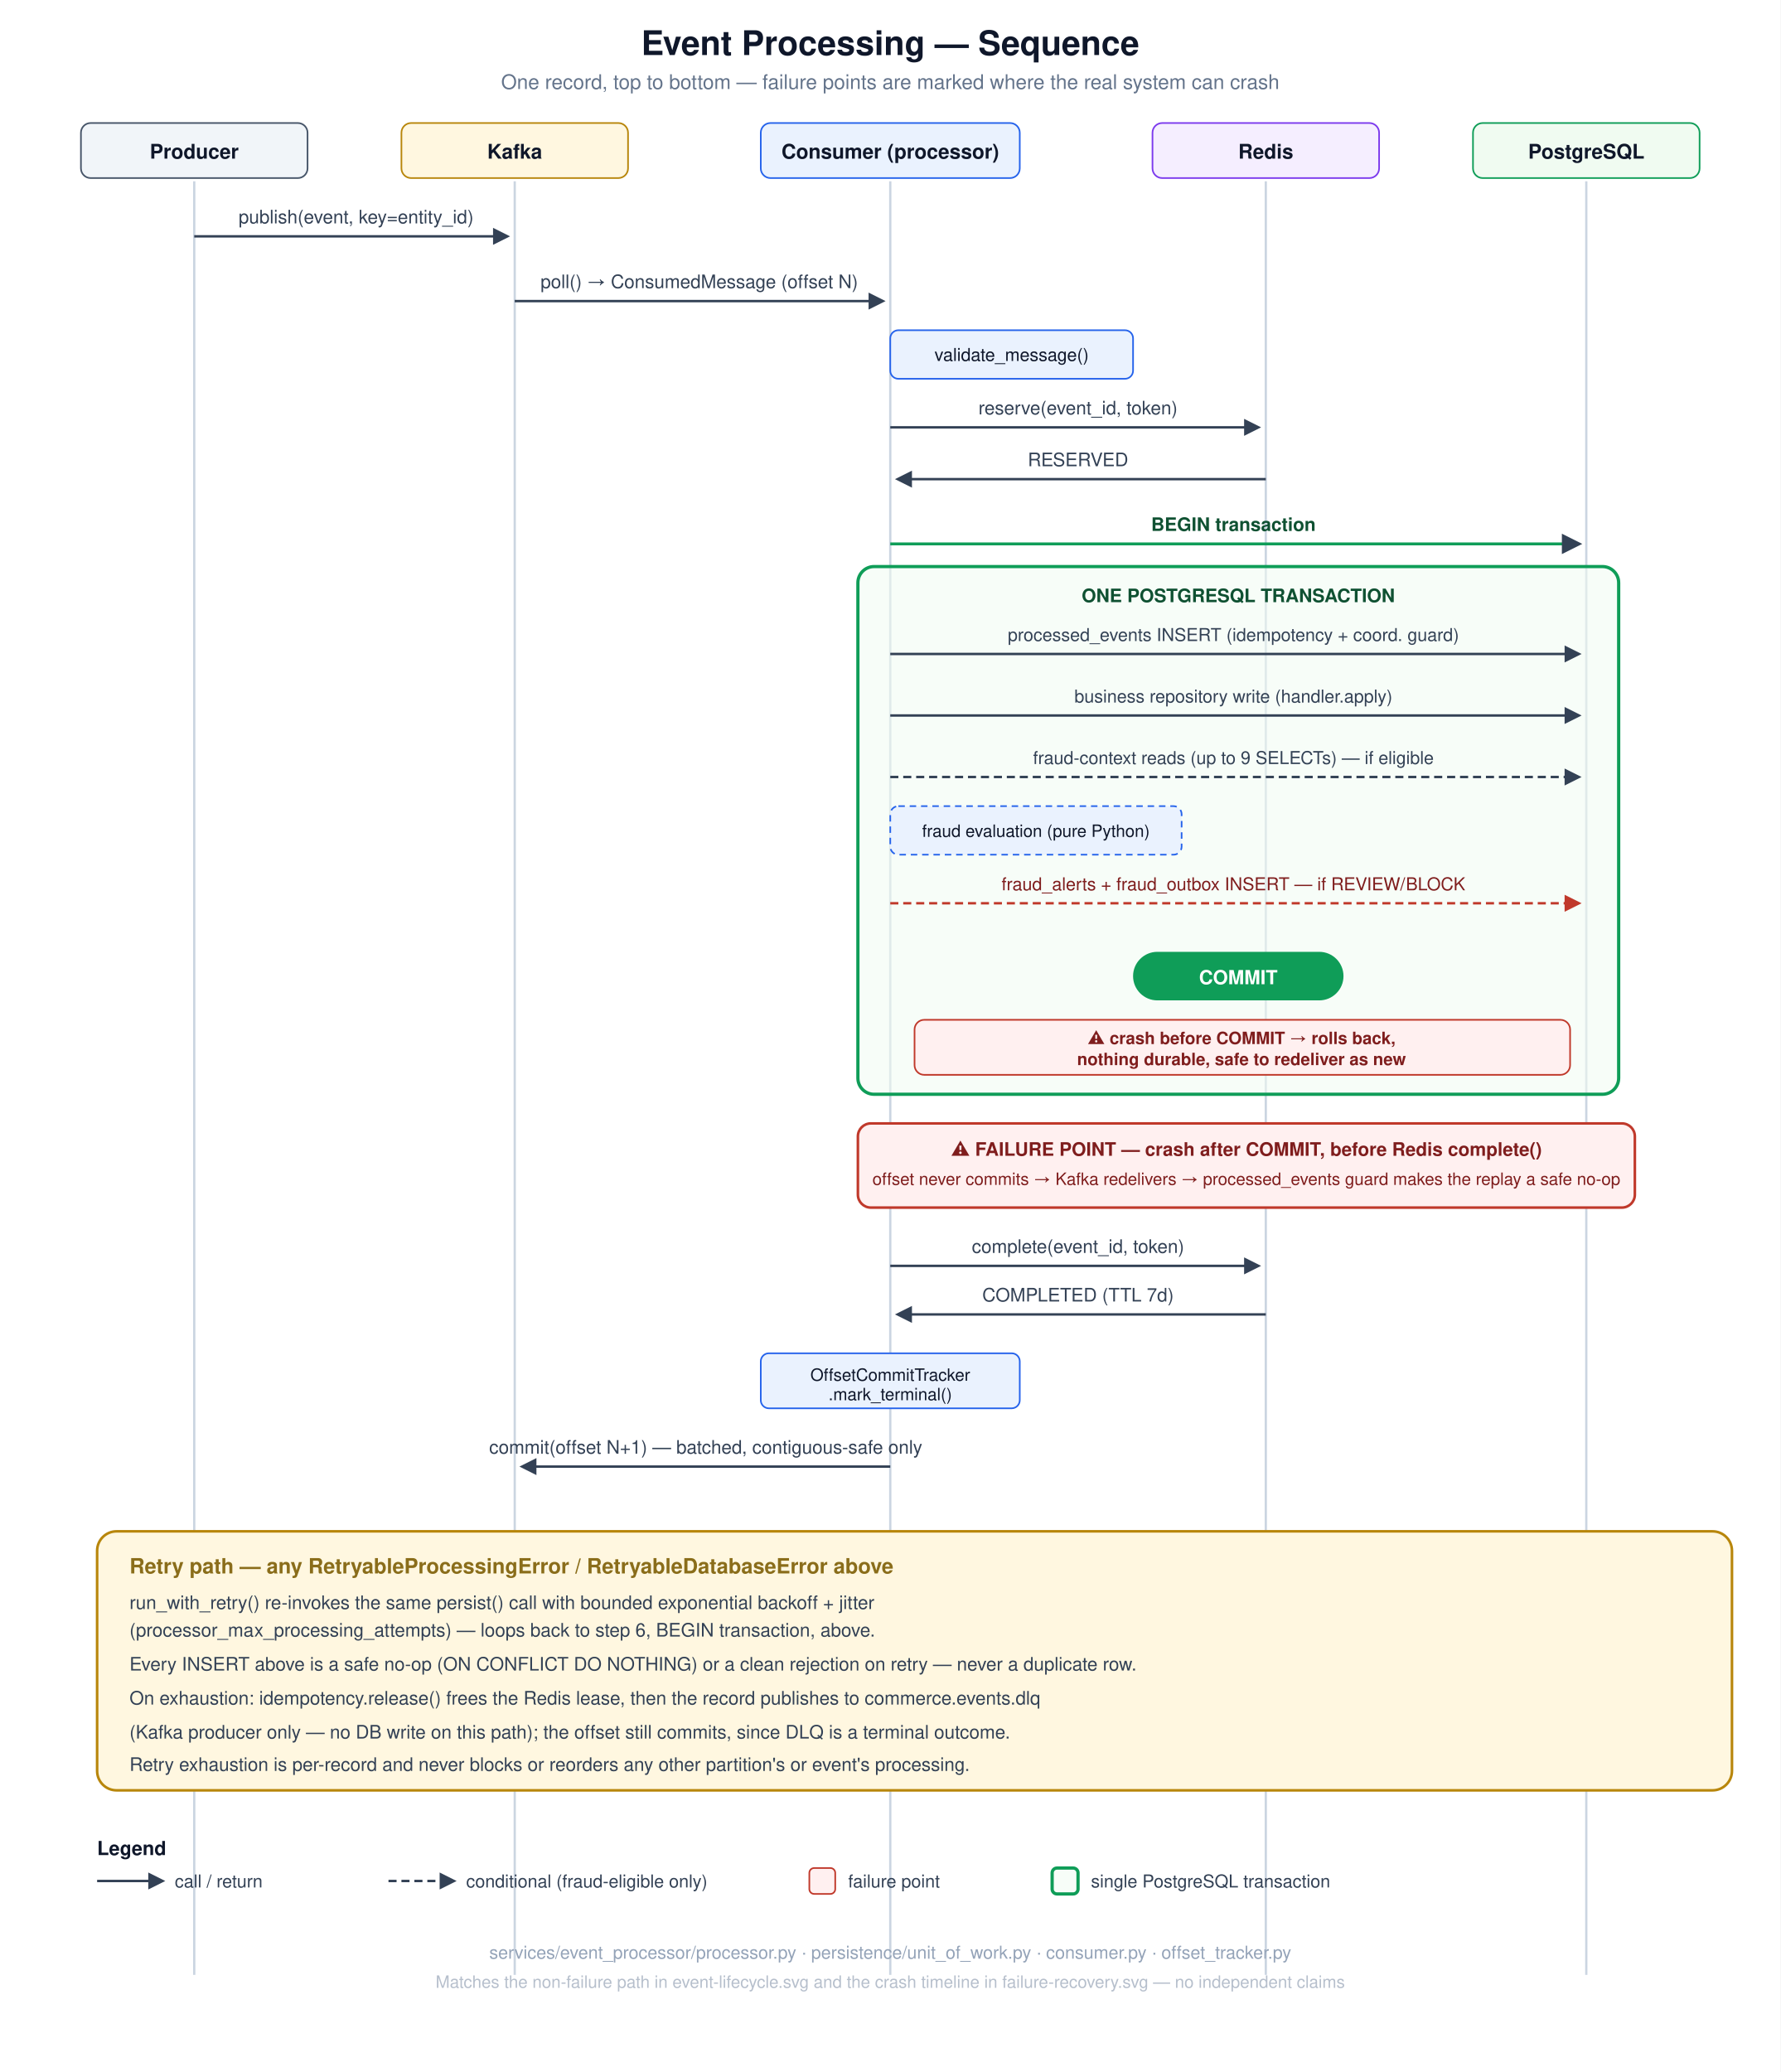
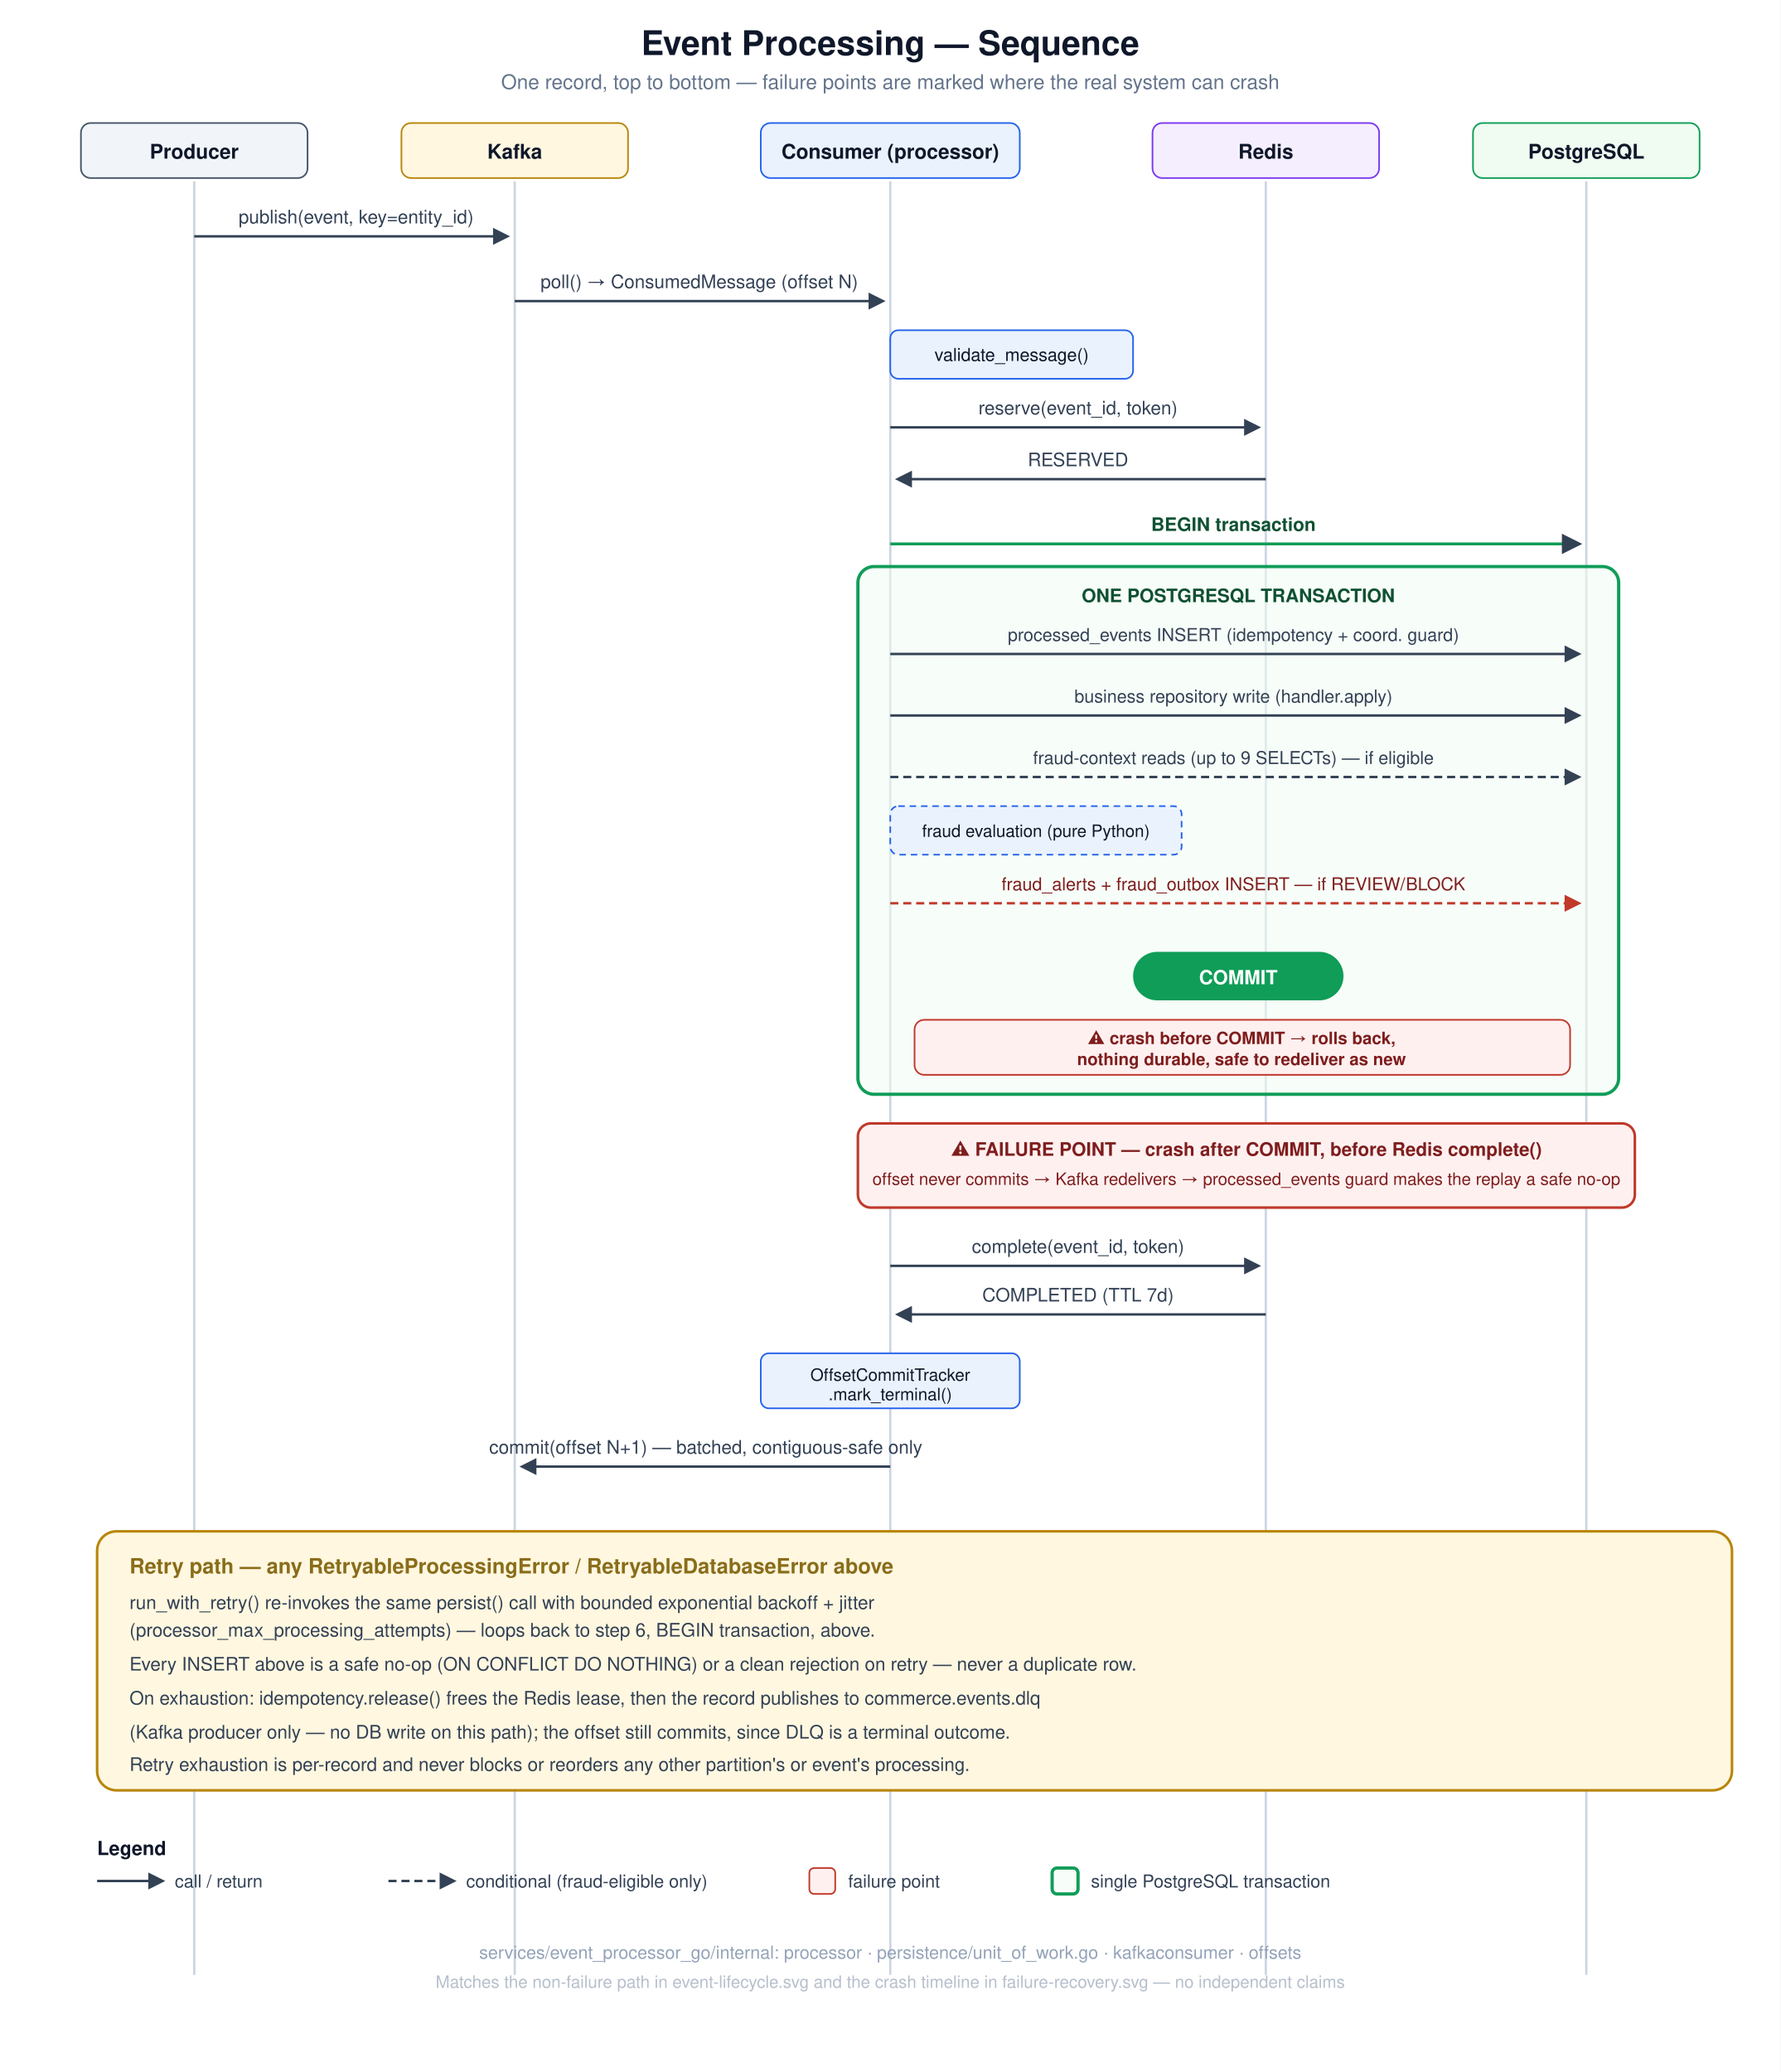
<svg xmlns="http://www.w3.org/2000/svg" viewBox="0 0 1100 1280" font-family="-apple-system, 'Segoe UI', Helvetica, Arial, sans-serif">
  <defs>
    <marker id="sarrow" viewBox="0 0 10 10" refX="8" refY="5" markerWidth="7" markerHeight="7" orient="auto-start-reverse">
      <path d="M0,0 L10,5 L0,10 z" fill="#334155" />
    </marker>
    <marker id="sarrowRed" viewBox="0 0 10 10" refX="8" refY="5" markerWidth="7" markerHeight="7" orient="auto-start-reverse">
      <path d="M0,0 L10,5 L0,10 z" fill="#c0392b" />
    </marker>
  </defs>
  <rect x="0" y="0" width="1100" height="1280" fill="#ffffff" />
  <text x="550" y="34" text-anchor="middle" font-size="21" font-weight="700" fill="#0f172a">Event Processing — Sequence</text>
  <text x="550" y="55" text-anchor="middle" font-size="12.5" fill="#64748b">One record, top to bottom — failure points are marked where the real system can crash</text>
  <g font-size="12.5" font-weight="700">
    <rect x="50" y="76" width="140" height="34" rx="6" fill="#F1F5F9" stroke="#475569" />
    <text x="120" y="98" text-anchor="middle" fill="#0f172a">Producer</text>
    <rect x="248" y="76" width="140" height="34" rx="6" fill="#FFF7E0" stroke="#B8860B" />
    <text x="318" y="98" text-anchor="middle" fill="#0f172a">Kafka</text>
    <rect x="470" y="76" width="160" height="34" rx="6" fill="#EAF2FE" stroke="#2563EB" />
    <text x="550" y="98" text-anchor="middle" fill="#0f172a">Consumer (processor)</text>
    <rect x="712" y="76" width="140" height="34" rx="6" fill="#F5EEFF" stroke="#7C3AED" />
    <text x="782" y="98" text-anchor="middle" fill="#0f172a">Redis</text>
    <rect x="910" y="76" width="140" height="34" rx="6" fill="#F0FBF1" stroke="#0f9d58" />
    <text x="980" y="98" text-anchor="middle" fill="#0f172a">PostgreSQL</text>
  </g>
  <g stroke="#cbd5e1" stroke-width="1.4">
    <line x1="120" y1="112" x2="120" y2="1220" />
    <line x1="318" y1="112" x2="318" y2="1220" />
    <line x1="550" y1="112" x2="550" y2="1220" />
    <line x1="782" y1="112" x2="782" y2="1220" />
    <line x1="980" y1="112" x2="980" y2="1220" />
  </g>
  <line x1="120" y1="146" x2="313" y2="146" stroke="#334155" stroke-width="1.5" marker-end="url(#sarrow)" />
  <text x="220" y="138" text-anchor="middle" font-size="11.5" fill="#334155">publish(event, key=entity_id)</text>
  <line x1="318" y1="186" x2="545" y2="186" stroke="#334155" stroke-width="1.5" marker-end="url(#sarrow)" />
  <text x="432" y="178" text-anchor="middle" font-size="11.5" fill="#334155">poll() → ConsumedMessage (offset N)</text>
  <rect x="550" y="204" width="150" height="30" rx="5" fill="#EAF2FE" stroke="#2563EB" />
  <text x="625" y="223" text-anchor="middle" font-size="11" fill="#0f172a">validate_message()</text>
  <line x1="550" y1="264" x2="777" y2="264" stroke="#334155" stroke-width="1.5" marker-end="url(#sarrow)" />
  <text x="666" y="256" text-anchor="middle" font-size="11.5" fill="#334155">reserve(event_id, token)</text>
  <line x1="782" y1="296" x2="555" y2="296" stroke="#334155" stroke-width="1.5" marker-end="url(#sarrow)" />
  <text x="666" y="288" text-anchor="middle" font-size="11.5" fill="#334155">RESERVED</text>
  <line x1="550" y1="336" x2="975" y2="336" stroke="#0f9d58" stroke-width="1.8" marker-end="url(#sarrow)" />
  <text x="762" y="328" text-anchor="middle" font-size="11.5" font-weight="700" fill="#0f5132">BEGIN transaction</text>
  <rect x="530" y="350" width="470" height="326" rx="10" fill="#F0FBF1" fill-opacity="0.55" stroke="#0f9d58" stroke-width="2" />
  <text x="765" y="372" text-anchor="middle" font-size="11.5" font-weight="800" fill="#0f5132">ONE POSTGRESQL TRANSACTION</text>
  <line x1="550" y1="404" x2="975" y2="404" stroke="#334155" stroke-width="1.5" marker-end="url(#sarrow)" />
  <text x="762" y="396" text-anchor="middle" font-size="11" fill="#334155">processed_events INSERT (idempotency + coord. guard)</text>
  <line x1="550" y1="442" x2="975" y2="442" stroke="#334155" stroke-width="1.5" marker-end="url(#sarrow)" />
  <text x="762" y="434" text-anchor="middle" font-size="11" fill="#334155">business repository write (handler.apply)</text>
  <line x1="550" y1="480" x2="975" y2="480" stroke="#334155" stroke-width="1.5" stroke-dasharray="5 3" marker-end="url(#sarrow)" />
  <text x="762" y="472" text-anchor="middle" font-size="11" fill="#334155">fraud-context reads (up to 9 SELECTs) — if eligible</text>
  <rect x="550" y="498" width="180" height="30" rx="5" fill="#EAF2FE" stroke="#2563EB" stroke-dasharray="4 3" />
  <text x="640" y="517" text-anchor="middle" font-size="10.5" fill="#0f172a">fraud evaluation (pure Python)</text>
  <line x1="550" y1="558" x2="975" y2="558" stroke="#c0392b" stroke-width="1.5" stroke-dasharray="5 3" marker-end="url(#sarrowRed)" />
  <text x="762" y="550" text-anchor="middle" font-size="11" fill="#7f1d1d">fraud_alerts + fraud_outbox INSERT — if REVIEW/BLOCK</text>
  <rect x="700" y="588" width="130" height="30" rx="15" fill="#0f9d58" />
  <text x="765" y="608" text-anchor="middle" font-size="12" font-weight="700" fill="#ffffff">COMMIT</text>
  <rect x="565" y="630" width="405" height="34" rx="6" fill="#FFF0F0" stroke="#c0392b" />
  <text x="767" y="645" text-anchor="middle" font-size="10.5" font-weight="700" fill="#7f1d1d">⚠ crash before COMMIT → rolls back,</text>
  <text x="767" y="658" text-anchor="middle" font-size="10.5" font-weight="700" fill="#7f1d1d">nothing durable, safe to redeliver as new</text>
  <rect x="530" y="694" width="480" height="52" rx="8" fill="#FFF0F0" stroke="#c0392b" stroke-width="1.6" />
  <text x="770" y="714" text-anchor="middle" font-size="11.5" font-weight="700" fill="#7f1d1d">⚠ FAILURE POINT — crash after COMMIT, before Redis complete()</text>
  <text x="770" y="732" text-anchor="middle" font-size="10.5" fill="#7f1d1d">offset never commits → Kafka redelivers → processed_events guard makes the replay a safe no-op</text>
  <line x1="550" y1="782" x2="777" y2="782" stroke="#334155" stroke-width="1.5" marker-end="url(#sarrow)" />
  <text x="666" y="774" text-anchor="middle" font-size="11.5" fill="#334155">complete(event_id, token)</text>
  <line x1="782" y1="812" x2="555" y2="812" stroke="#334155" stroke-width="1.5" marker-end="url(#sarrow)" />
  <text x="666" y="804" text-anchor="middle" font-size="11.5" fill="#334155">COMPLETED (TTL 7d)</text>
  <rect x="470" y="836" width="160" height="34" rx="5" fill="#EAF2FE" stroke="#2563EB" />
  <text x="550" y="853" text-anchor="middle" font-size="10.5" fill="#0f172a">OffsetCommitTracker</text>
  <text x="550" y="865" text-anchor="middle" font-size="10.5" fill="#0f172a">.mark_terminal()</text>
  <line x1="550" y1="906" x2="323" y2="906" stroke="#334155" stroke-width="1.5" marker-end="url(#sarrow)" />
  <text x="436" y="898" text-anchor="middle" font-size="11.5" fill="#334155">commit(offset N+1) — batched, contiguous-safe only</text>
  <rect x="60" y="946" width="1010" height="160" rx="12" fill="#FFF7E0" stroke="#B8860B" stroke-width="1.6" />
  <text x="80" y="972" font-size="13" font-weight="800" fill="#8a6d1a">Retry path — any RetryableProcessingError / RetryableDatabaseError above</text>
  <text x="80" y="994" font-size="11.5" fill="#334155">run_with_retry() re-invokes the same persist() call with bounded exponential backoff + jitter</text>
  <text x="80" y="1011" font-size="11.5" fill="#334155">(processor_max_processing_attempts) — loops back to step 6, BEGIN transaction, above.</text>
  <text x="80" y="1032" font-size="11.5" fill="#334155">Every INSERT above is a safe no-op (ON CONFLICT DO NOTHING) or a clean rejection on retry — never a duplicate row.</text>
  <text x="80" y="1053" font-size="11.5" fill="#334155">On exhaustion: idempotency.release() frees the Redis lease, then the record publishes to commerce.events.dlq</text>
  <text x="80" y="1074" font-size="11.5" fill="#334155">(Kafka producer only — no DB write on this path); the offset still commits, since DLQ is a terminal outcome.</text>
  <text x="80" y="1094" font-size="11.5" fill="#334155">Retry exhaustion is per-record and never blocks or reorders any other partition's or event's processing.</text>
  <text x="60" y="1146" font-size="12" font-weight="700" fill="#0f172a">Legend</text>
  <line x1="60" y1="1162" x2="100" y2="1162" stroke="#334155" stroke-width="1.5" marker-end="url(#sarrow)" />
  <text x="108" y="1166" font-size="11" fill="#334155">call / return</text>
  <line x1="240" y1="1162" x2="280" y2="1162" stroke="#334155" stroke-width="1.5" stroke-dasharray="5 3" marker-end="url(#sarrow)" />
  <text x="288" y="1166" font-size="11" fill="#334155">conditional (fraud-eligible only)</text>
  <rect x="500" y="1154" width="16" height="16" rx="3" fill="#FFF0F0" stroke="#c0392b" />
  <text x="524" y="1166" font-size="11" fill="#334155">failure point</text>
  <rect x="650" y="1154" width="16" height="16" rx="3" fill="#F0FBF1" fill-opacity="0.55" stroke="#0f9d58" stroke-width="2" />
  <text x="674" y="1166" font-size="11" fill="#334155">single PostgreSQL transaction</text>
-   <text x="550" y="1210" text-anchor="middle" font-size="11" fill="#94a3b8">services/event_processor/processor.py · persistence/unit_of_work.py · consumer.py · offset_tracker.py</text>
+   <text x="550" y="1210" text-anchor="middle" font-size="11" fill="#94a3b8">services/event_processor_go/internal: processor · persistence/unit_of_work.go · kafkaconsumer · offsets</text>
  <text x="550" y="1228" text-anchor="middle" font-size="10.5" fill="#b6bfcc">Matches the non-failure path in event-lifecycle.svg and the crash timeline in failure-recovery.svg — no independent claims</text>
</svg>
